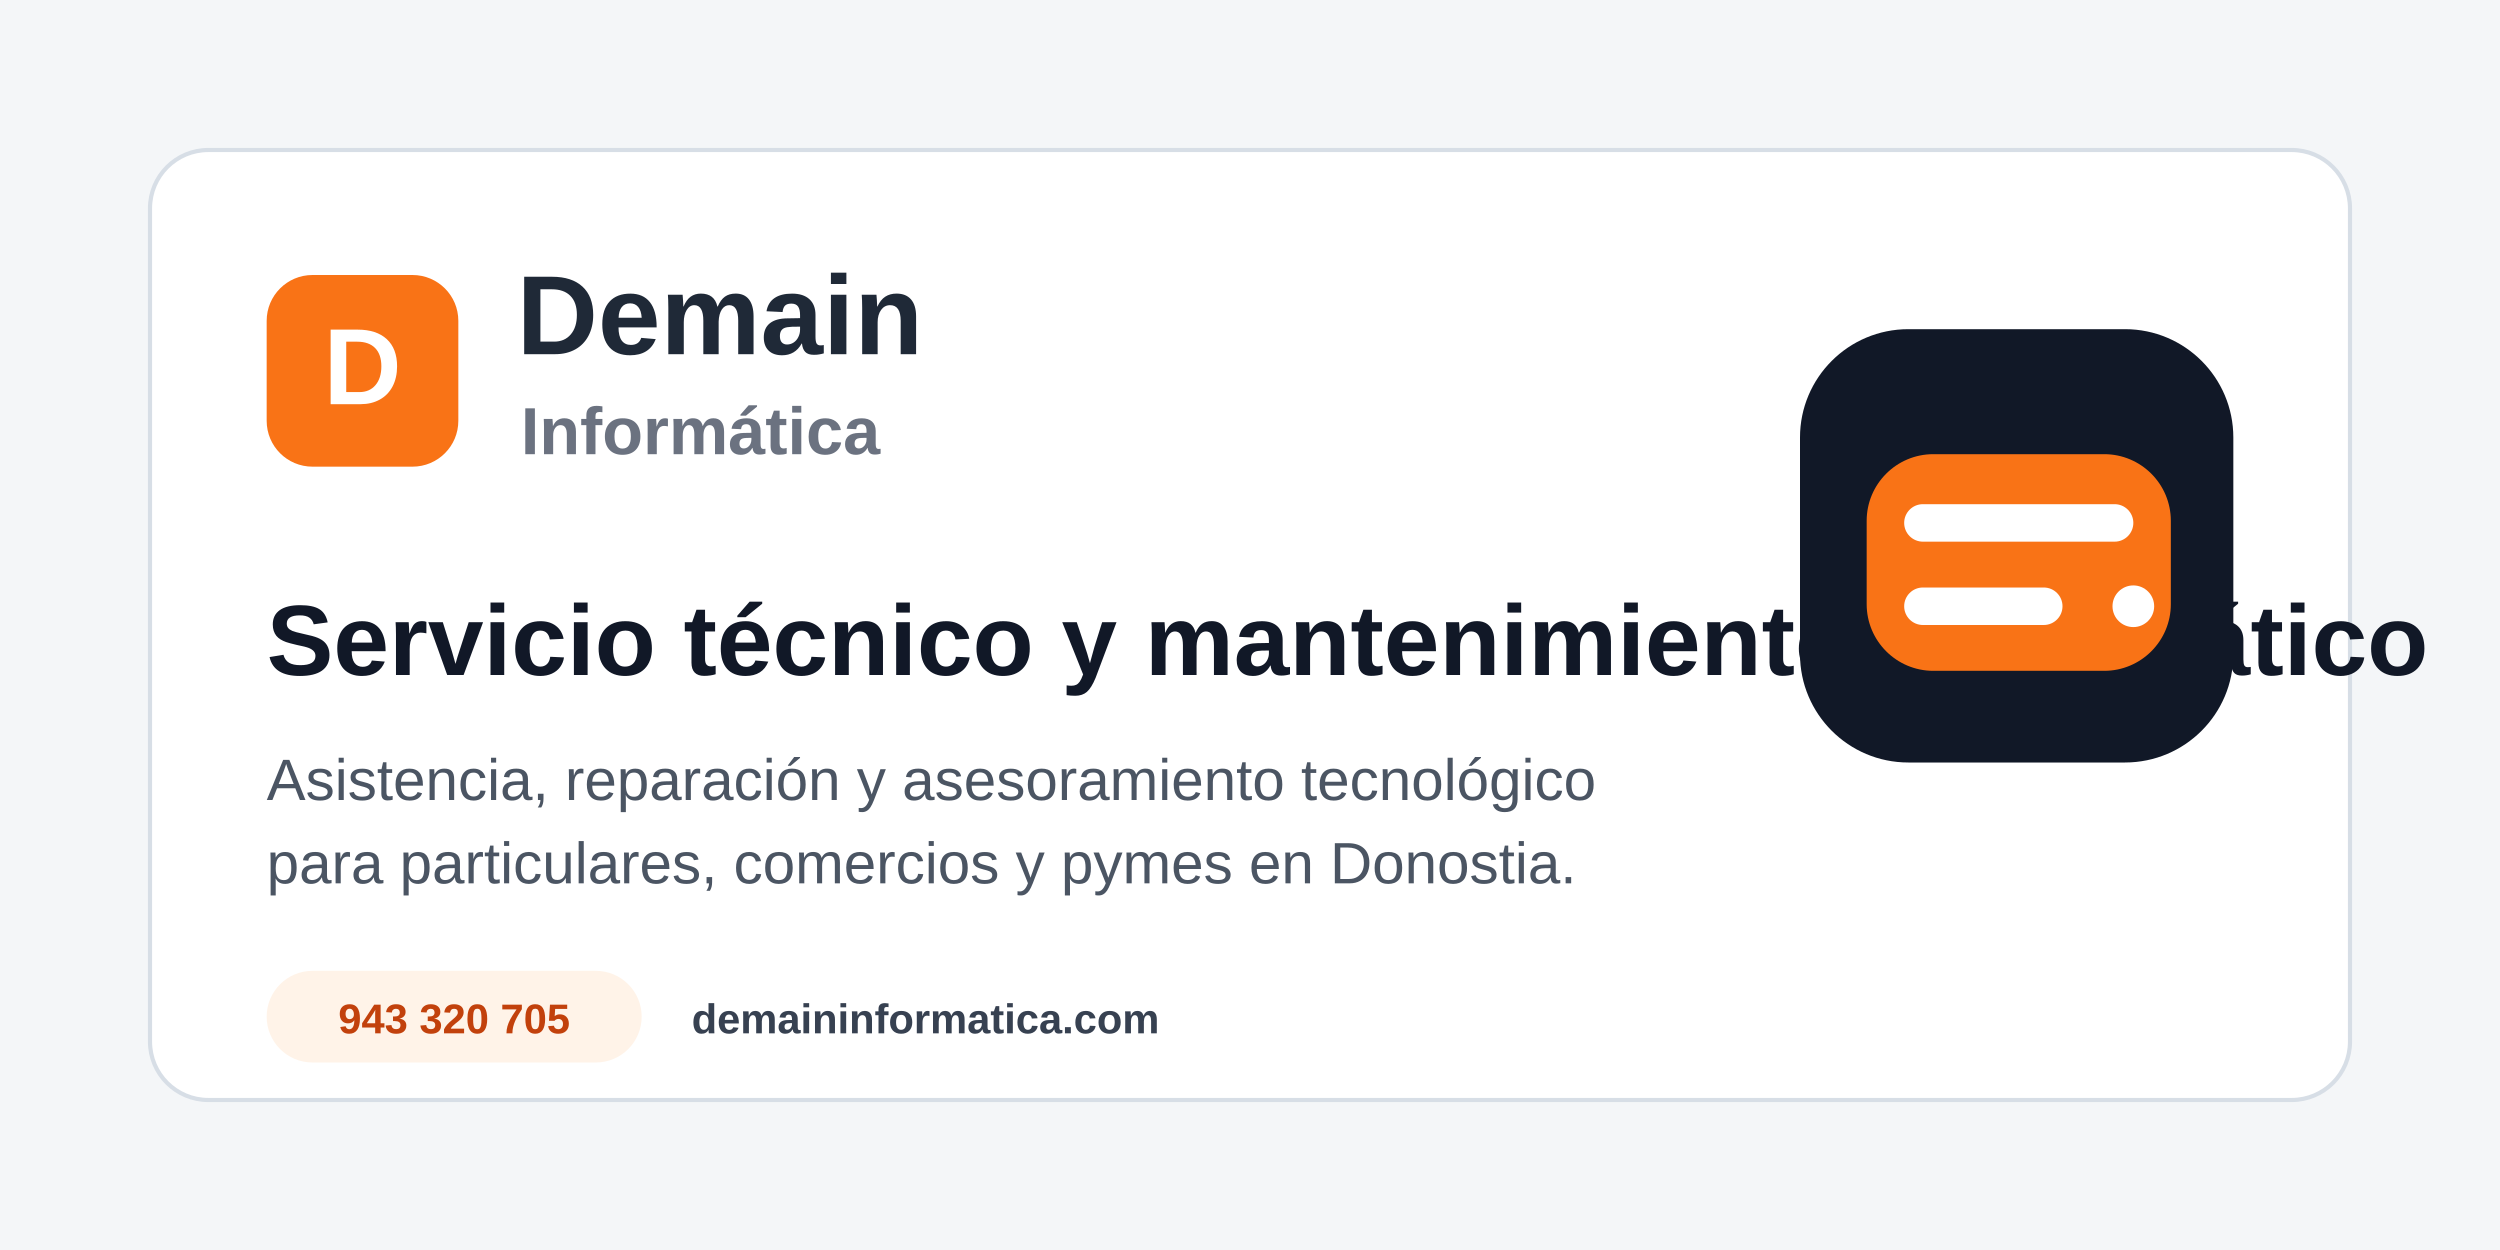
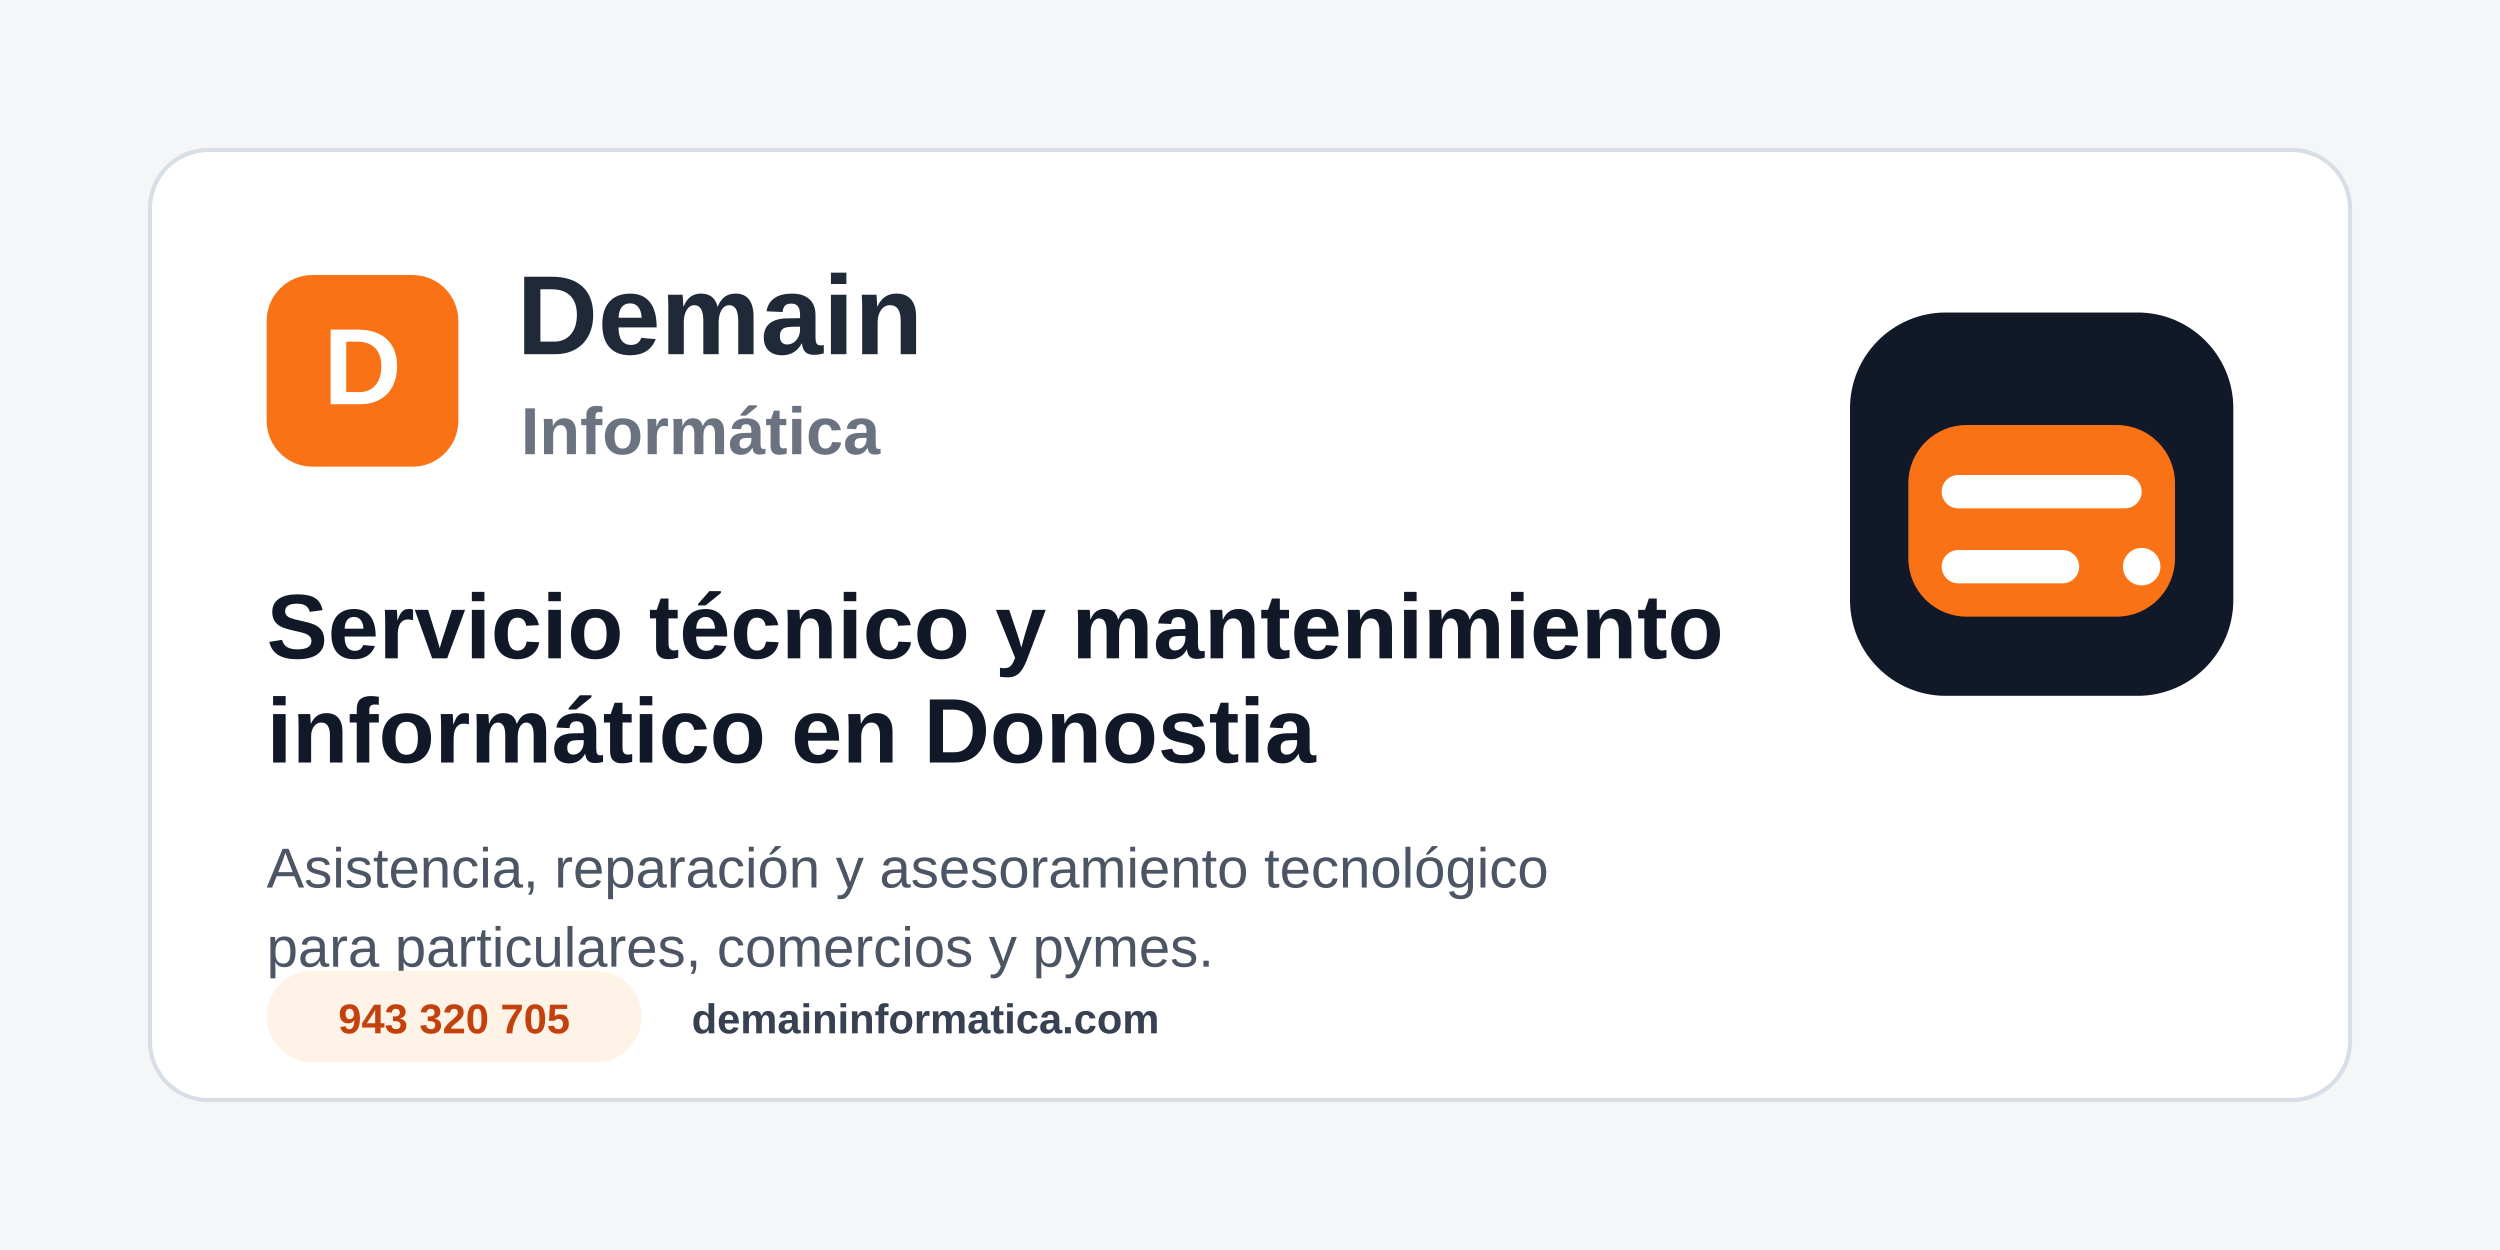
<svg xmlns="http://www.w3.org/2000/svg" width="1200" height="600" viewBox="0 0 1200 600" fill="none">
  <rect width="1200" height="600" fill="#F4F6F8" />
  <rect x="72" y="72" width="1056" height="456" rx="28" fill="#FFFFFF" />
  <rect x="72" y="72" width="1056" height="456" rx="28" stroke="#D7DEE6" stroke-width="2" />
  <rect x="128" y="132" width="92" height="92" rx="22" fill="#F97316" />
  <text x="174" y="194" text-anchor="middle" font-family="Arial, Helvetica, sans-serif" font-size="52" font-weight="700" fill="#FFFFFF">D</text>
  <text x="248" y="170" font-family="Arial, Helvetica, sans-serif" font-size="54" font-weight="700" fill="#1F2937">Demain</text>
  <text x="250" y="218" font-family="Arial, Helvetica, sans-serif" font-size="32" font-weight="600" fill="#6B7280">Informática</text>
-   <text x="128" y="324" font-family="Arial, Helvetica, sans-serif" font-size="48" font-weight="700" fill="#111827">Servicio técnico y mantenimiento informático</text>
-   <text x="128" y="384" font-family="Arial, Helvetica, sans-serif" font-size="28" font-weight="400" fill="#4B5563">Asistencia, reparación y asesoramiento tecnológico</text>
-   <text x="128" y="424" font-family="Arial, Helvetica, sans-serif" font-size="28" font-weight="400" fill="#4B5563">para particulares, comercios y pymes en Donostia.</text>
+   <text x="128" y="316" font-family="Arial, Helvetica, sans-serif" font-size="44" font-weight="700" fill="#111827">Servicio técnico y mantenimiento</text>
+   <text x="128" y="366" font-family="Arial, Helvetica, sans-serif" font-size="44" font-weight="700" fill="#111827">informático en Donostia</text>
+   <text x="128" y="426" font-family="Arial, Helvetica, sans-serif" font-size="27" font-weight="400" fill="#4B5563">Asistencia, reparación y asesoramiento tecnológico</text>
+   <text x="128" y="464" font-family="Arial, Helvetica, sans-serif" font-size="27" font-weight="400" fill="#4B5563">para particulares, comercios y pymes.</text>
  <rect x="128" y="466" width="180" height="44" rx="22" fill="#FFF3E8" />
  <text x="218" y="496" text-anchor="middle" font-family="Arial, Helvetica, sans-serif" font-size="20" font-weight="700" fill="#C2410C">943 320 705</text>
  <text x="332" y="496" font-family="Arial, Helvetica, sans-serif" font-size="20" font-weight="600" fill="#374151">demaininformatica.com</text>
-   <path d="M916 158h104c28.719 0 52 23.281 52 52v104c0 28.719-23.281 52-52 52H916c-28.719 0-52-23.281-52-52V210c0-28.719 23.281-52 52-52Z" fill="#111827" />
-   <path d="M928 218h82c17.673 0 32 14.327 32 32v40c0 17.673-14.327 32-32 32h-82c-17.673 0-32-14.327-32-32v-40c0-17.673 14.327-32 32-32Z" fill="#F97316" />
-   <rect x="914" y="242" width="110" height="18" rx="9" fill="#FFFFFF" />
-   <rect x="914" y="282" width="76" height="18" rx="9" fill="#FFFFFF" />
-   <circle cx="1024" cy="291" r="10" fill="#FFFFFF" />
+   <path d="M934 150h92c25.405 0 46 20.595 46 46v92c0 25.405-20.595 46-46 46h-92c-25.405 0-46-20.595-46-46v-92c0-25.405 20.595-46 46-46Z" fill="#111827" />
+   <path d="M944 204h72c15.464 0 28 12.536 28 28v36c0 15.464-12.536 28-28 28h-72c-15.464 0-28-12.536-28-28v-36c0-15.464 12.536-28 28-28Z" fill="#F97316" />
+   <rect x="932" y="228" width="96" height="16" rx="8" fill="#FFFFFF" />
+   <rect x="932" y="264" width="66" height="16" rx="8" fill="#FFFFFF" />
+   <circle cx="1028" cy="272" r="9" fill="#FFFFFF" />
</svg>
